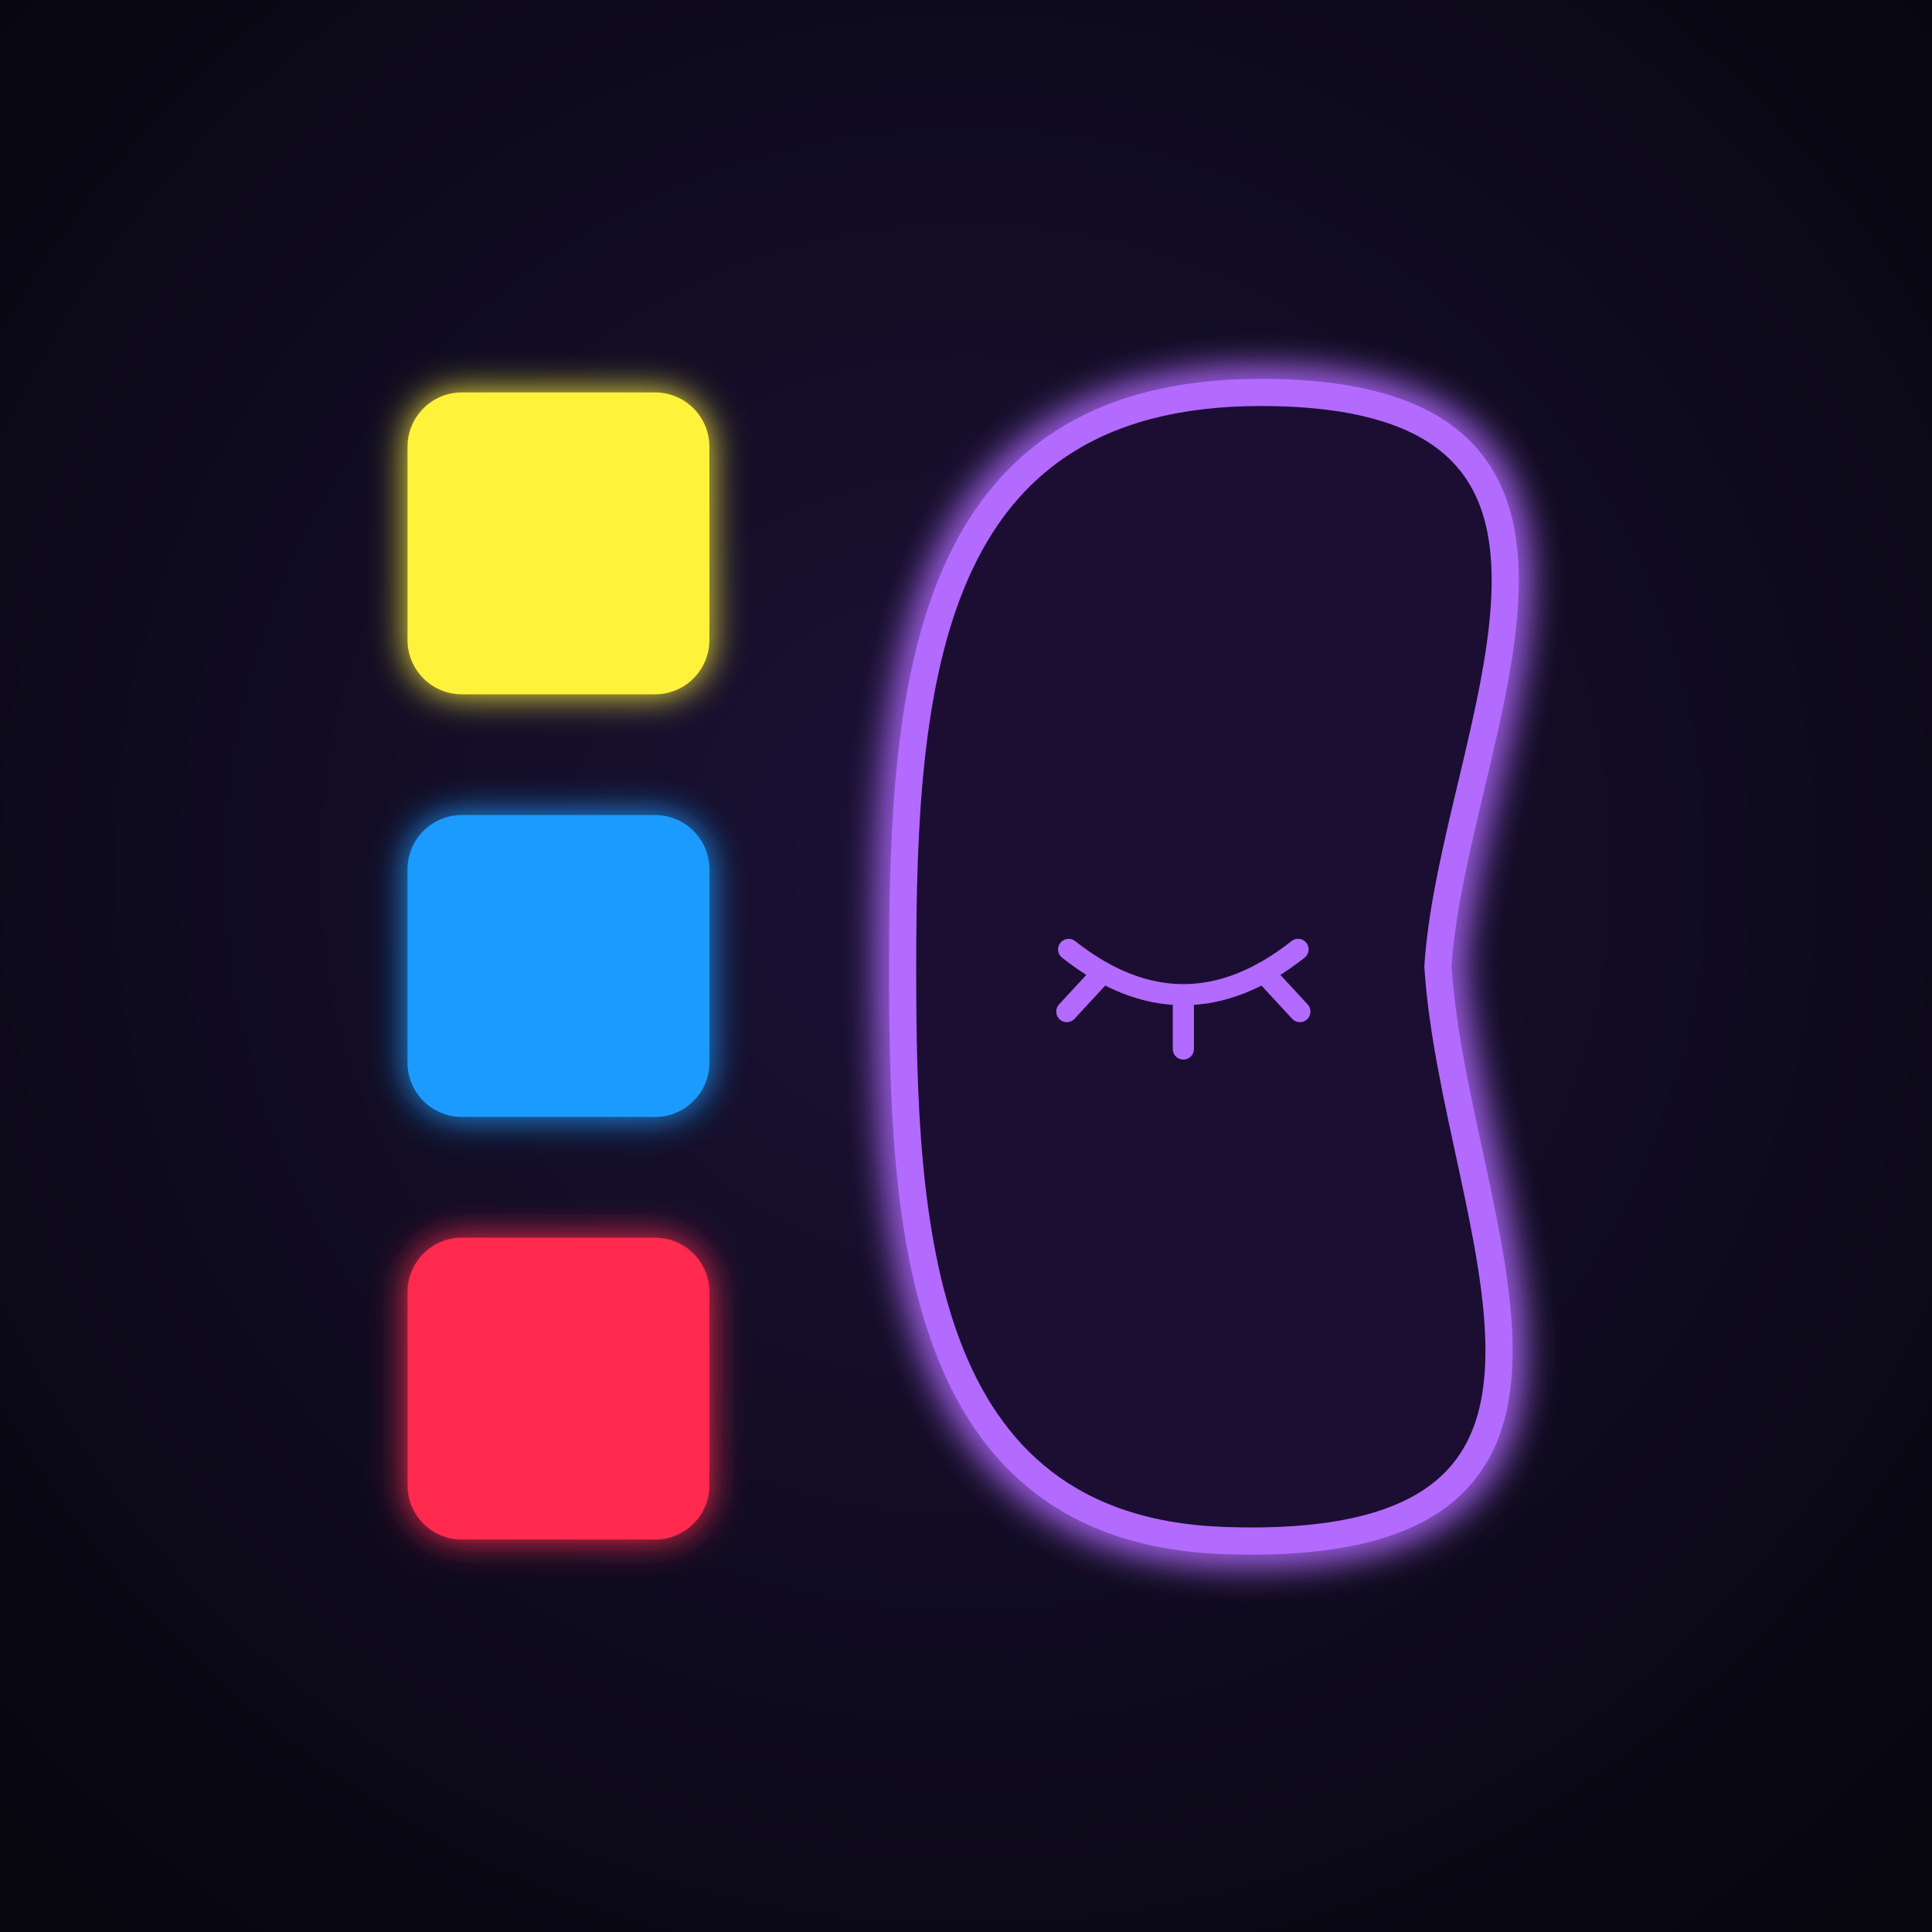
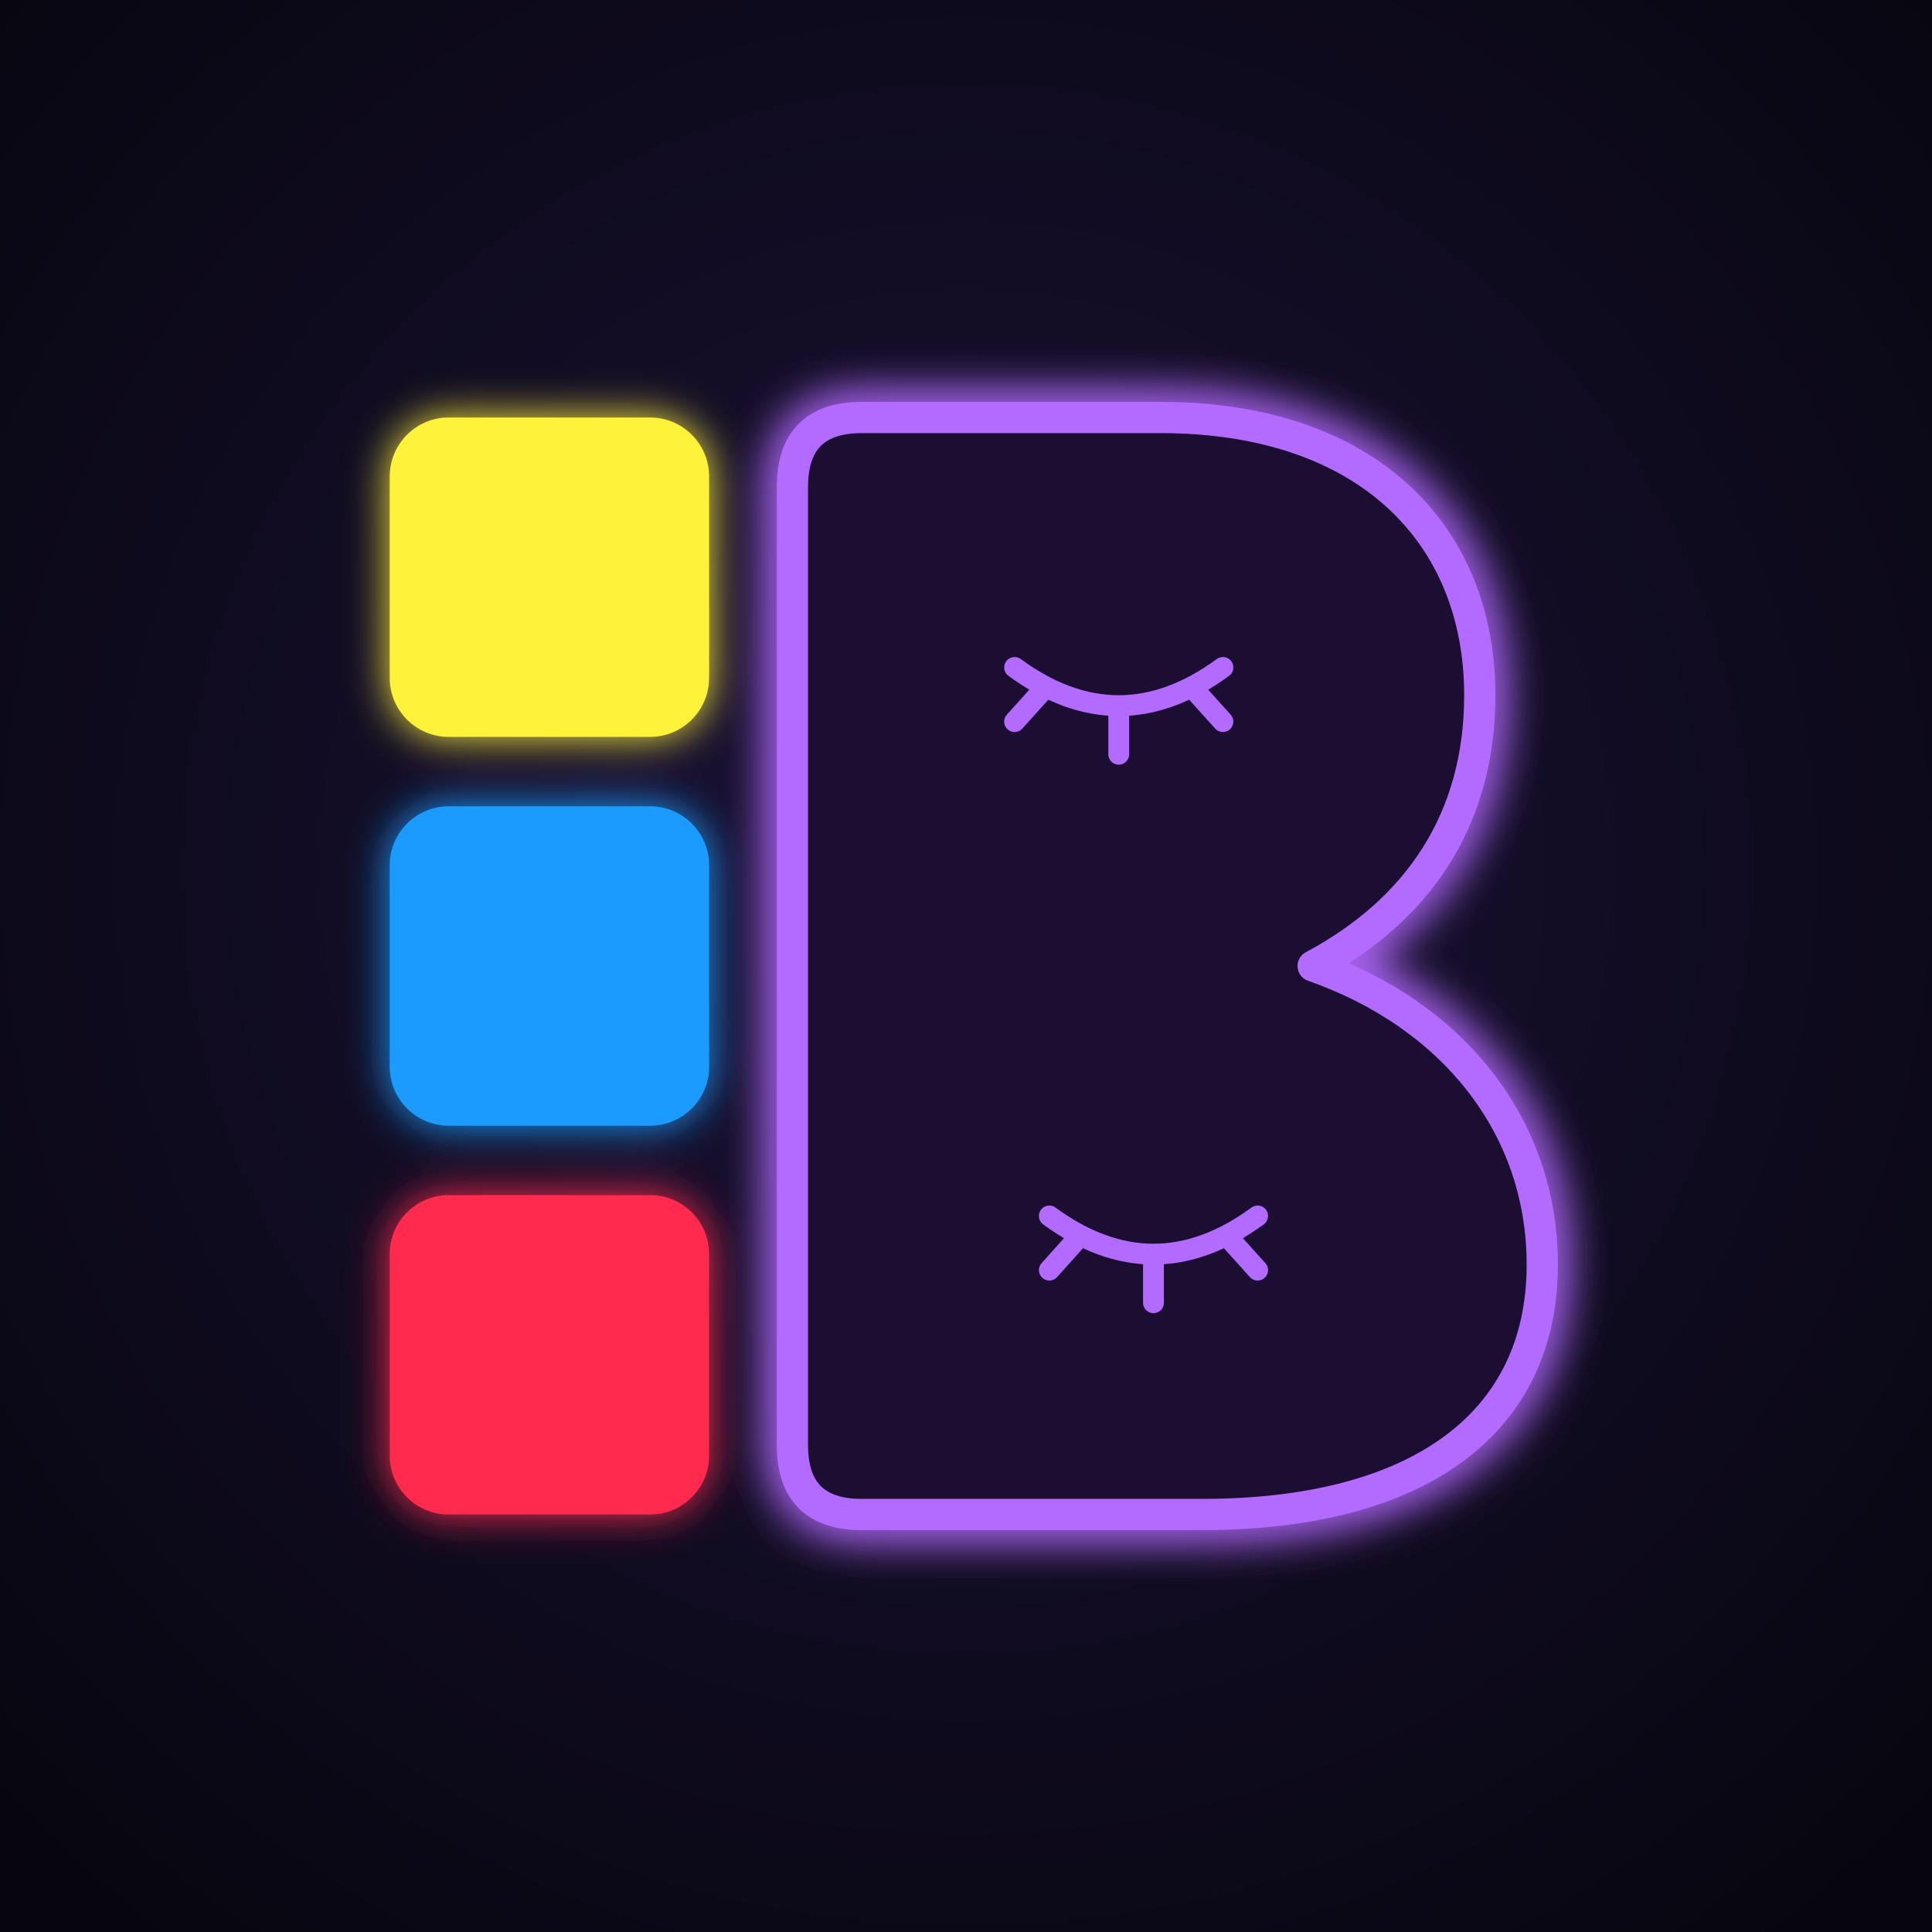
<svg xmlns="http://www.w3.org/2000/svg" viewBox="0 0 512 512" width="512" height="512">
  <defs>
    <radialGradient id="bg" cx="50%" cy="45%" r="70%">
      <stop offset="0" stop-color="#1b1236" />
      <stop offset="1" stop-color="#07060f" />
    </radialGradient>
    <filter id="glow" x="-30%" y="-30%" width="160%" height="160%">
      <feGaussianBlur stdDeviation="7" result="b" />
      <feMerge>
        <feMergeNode in="b" />
        <feMergeNode in="b" />
        <feMergeNode in="SourceGraphic" />
      </feMerge>
    </filter>
    <filter id="glow2" x="-30%" y="-30%" width="160%" height="160%">
      <feGaussianBlur stdDeviation="6" result="b" />
      <feMerge>
        <feMergeNode in="b" />
        <feMergeNode in="SourceGraphic" />
      </feMerge>
    </filter>
  </defs>
  <rect width="512" height="512" fill="url(#bg)" />
-   <g transform="translate(256 256) scale(0.8) translate(-250 -241.5)">
+   <g transform="translate(256 256) scale(0.92) translate(-262 -256)">
    <g filter="url(#glow2)">
-       <rect x="65" y="51.5" width="100" height="100" rx="18" fill="#fff23a" />
-       <rect x="65" y="191.5" width="100" height="100" rx="18" fill="#1f9bff" />
-       <rect x="65" y="331.5" width="100" height="100" rx="18" fill="#ff2b4e" />
+       <rect x="96" y="98" width="92" height="92" rx="17" fill="#fff23a" />
+       <rect x="96" y="210" width="92" height="92" rx="17" fill="#1f9bff" />
+       <rect x="96" y="322" width="92" height="92" rx="17" fill="#ff2b4e" />
    </g>
    <g filter="url(#glow)" fill="none" stroke="#b36bff" stroke-width="9" stroke-linejoin="round" stroke-linecap="round">
-       <path d="m406.334 241.663c4.929-76.658 73.935-190.163-58.733-190.163-111.138 0-118.596 96.192-118.596 190.163 0 84.969 4.044 186.586 106.526 190.163 142.872 4.987 76.281-104.974 70.803-190.163z" fill="#1a0f33" />
-       <path d="M284 236 Q 322 266, 360 236 M295.4 243.6 l-12 13 M322.0 251.0 l0 18 M348.6 243.6 l12 13" stroke-width="7" />
+       <path d="M232 98 H 318 C 378 98, 410 132, 410 178 C 410 214, 392 240, 362 256 C 402 270, 428 302, 428 342 C 428 388, 392 414, 330 414 H 232 Q 212 414 212 394 V 118 Q 212 98 232 98 Z" fill="#1a0f33" />
+       <path d="M276 170 Q 306 192, 336 170 M285.0 175.6 l-9 10 M306.0 181.0 l0 14 M327.0 175.6 l9 10 M286 328 Q 316 350, 346 328 M295.0 333.6 l-9 10 M316.0 339.0 l0 14 M337.0 333.6 l9 10" stroke-width="6" />
    </g>
  </g>
</svg>
